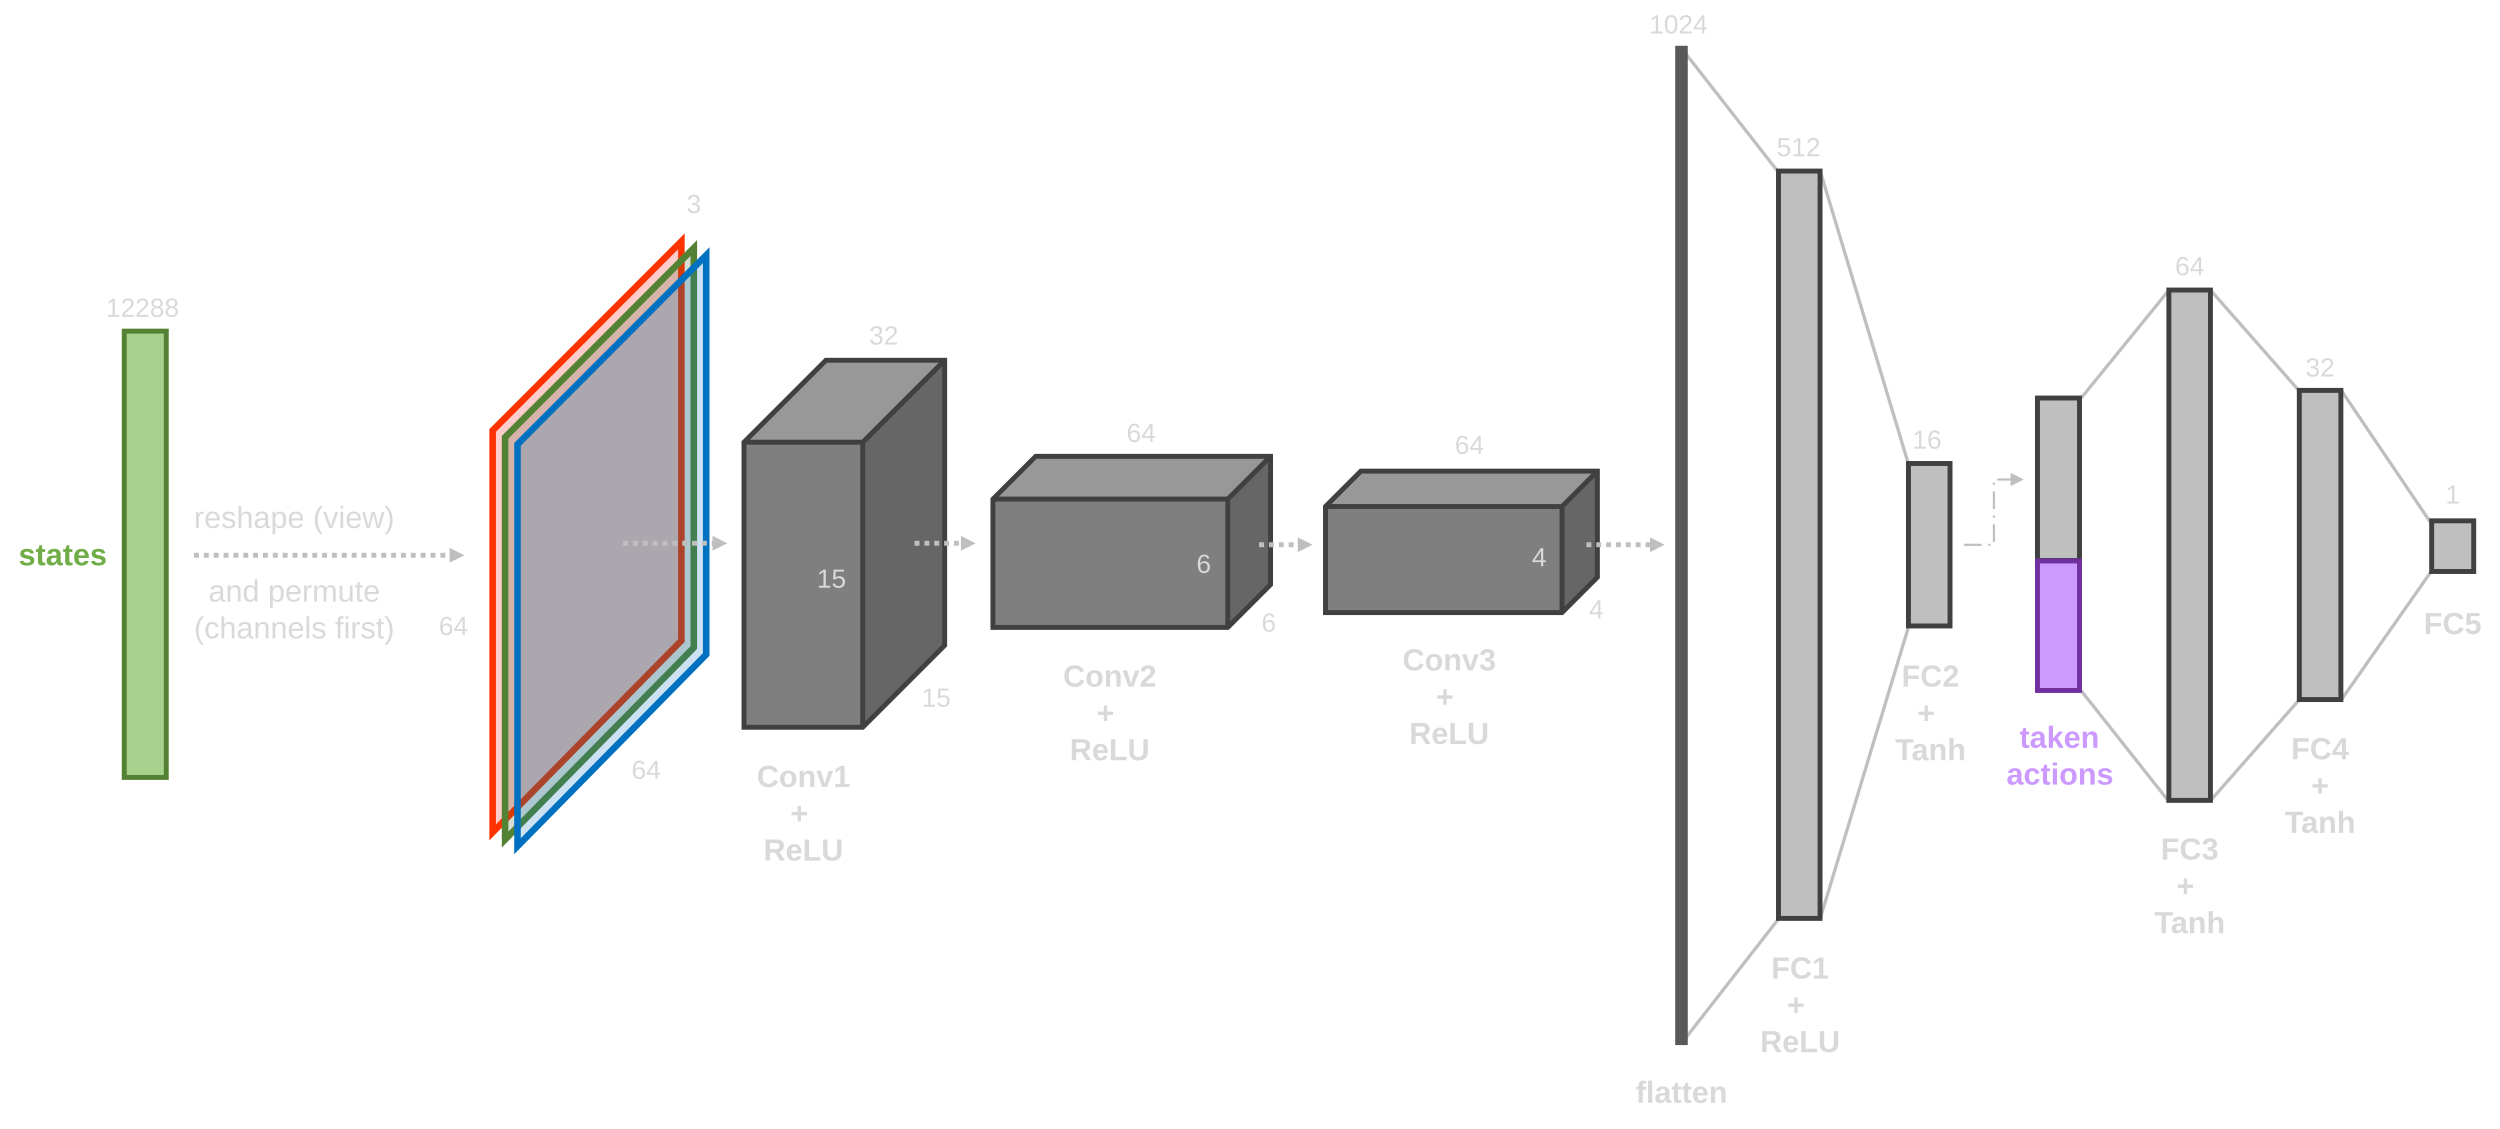
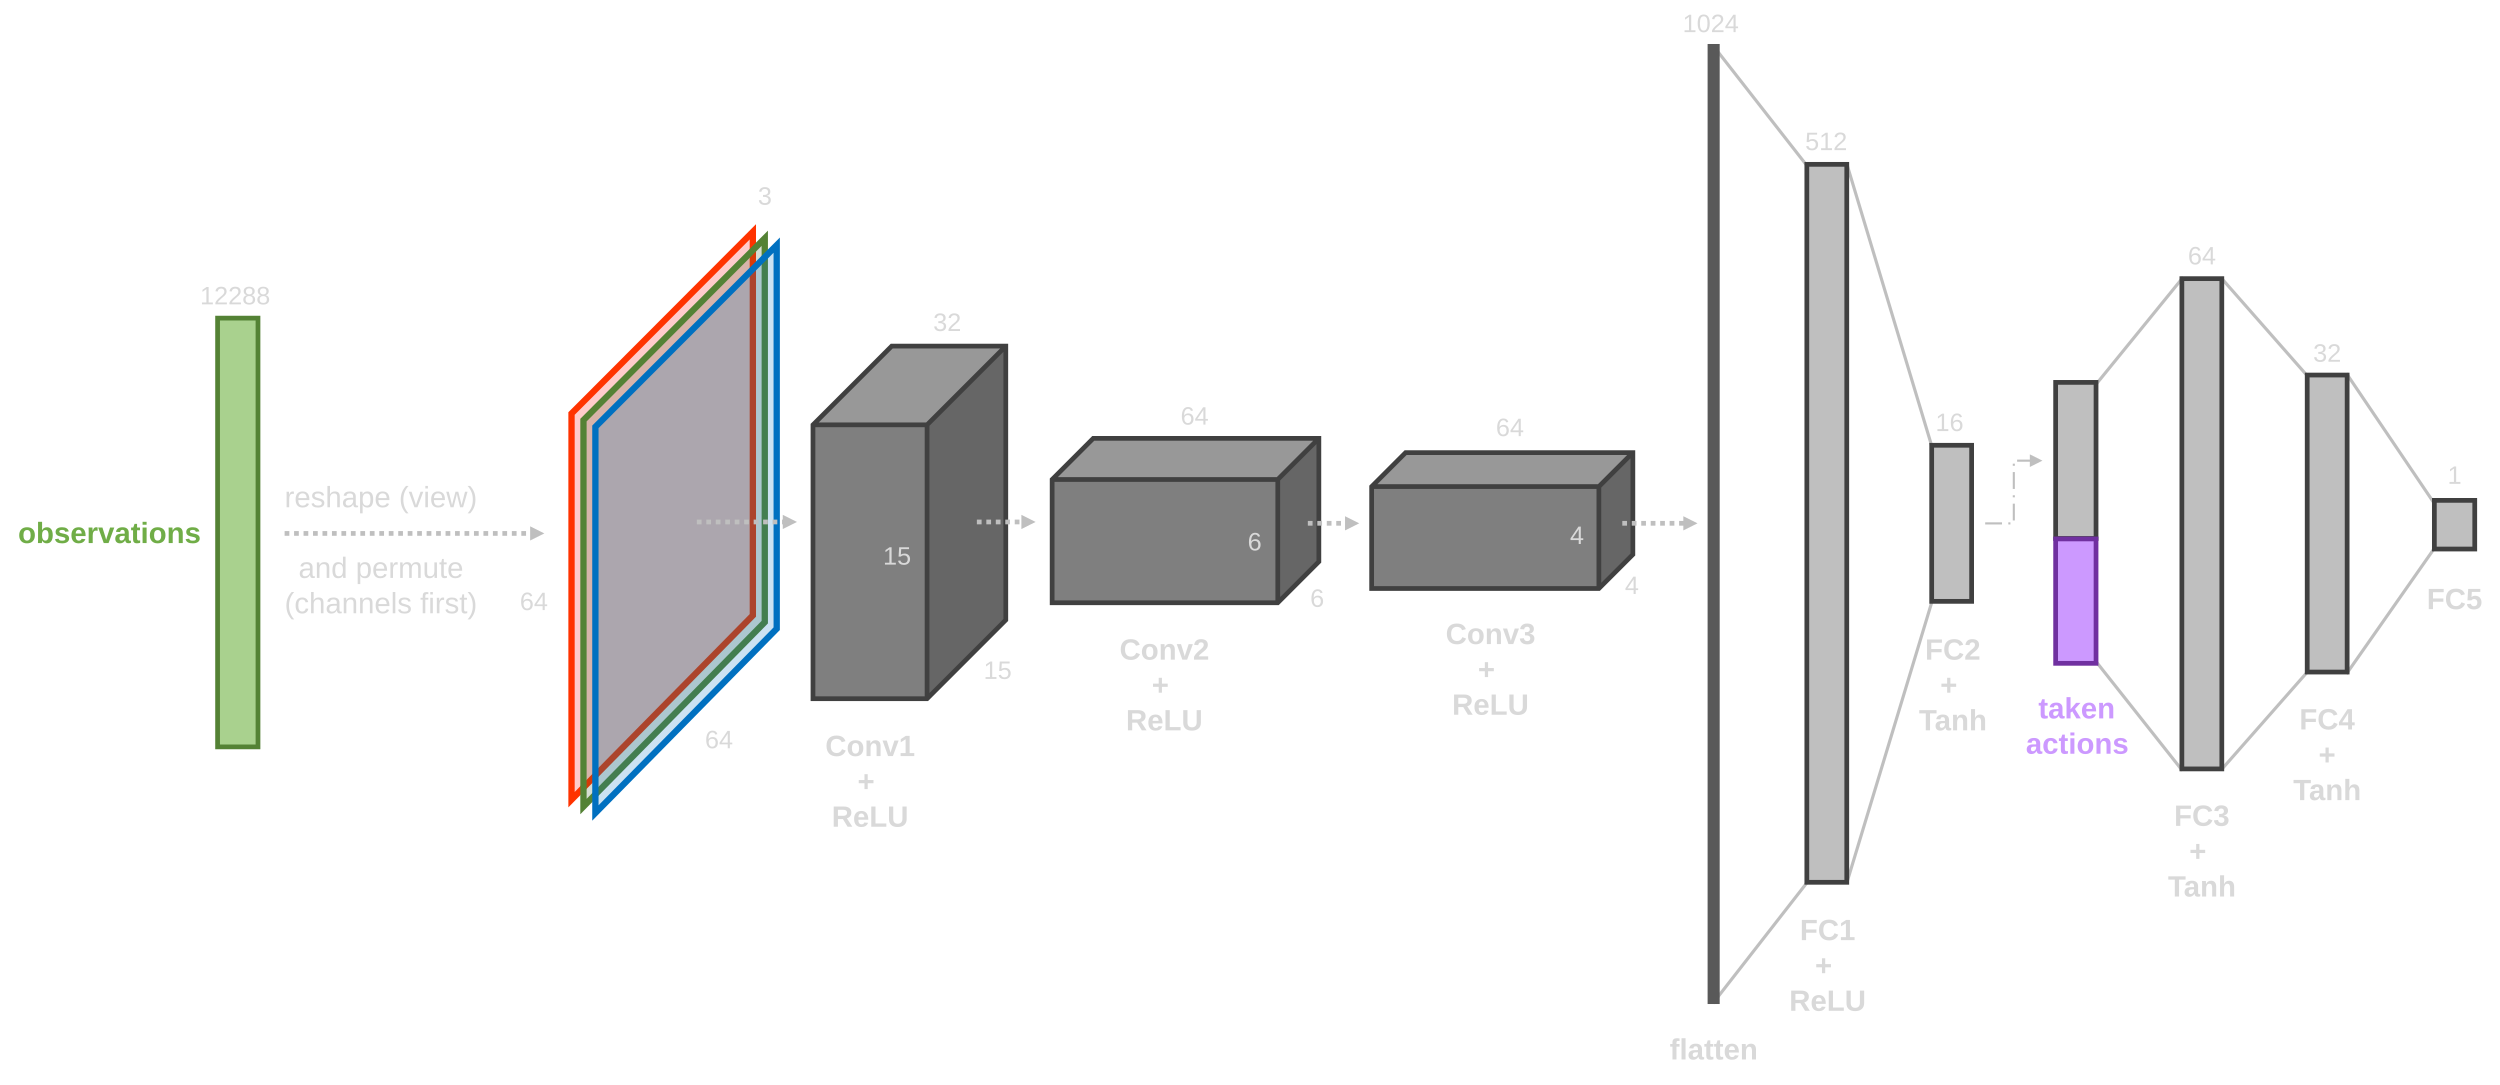
- <svg xmlns="http://www.w3.org/2000/svg" width="5232" height="2362" xml:space="preserve" overflow="hidden">
-   <g transform="translate(-677 -476)">
+ <svg xmlns="http://www.w3.org/2000/svg" width="5446" height="2362" xml:space="preserve" overflow="hidden">
+   <g transform="translate(-463 -476)">
    <rect x="3451" y="1536" width="495" height="222" fill="#7F7F7F" />
    <path d="M3946 1536 4020 1462 4020 1684 3946 1758Z" fill="#666666" fill-rule="evenodd" />
    <path d="M3451 1536 3525 1462 4020 1462 3946 1536Z" fill="#989898" fill-rule="evenodd" />
    <path d="M3451 1536 3525 1462 4020 1462 4020 1684 3946 1758 3451 1758ZM3451 1536 3946 1536 4020 1462M3946 1536 3946 1758" stroke="#404040" stroke-width="10.312" stroke-miterlimit="8" fill="none" fill-rule="evenodd" />
    <text fill="#D9D9D9" font-family="Arial,Arial_MSFontService,sans-serif" font-weight="400" font-size="55" transform="matrix(1 0 0 1 4679.29 1415)">16</text>
    <text fill="#D9D9D9" font-family="Arial,Arial_MSFontService,sans-serif" font-weight="400" font-size="55" transform="matrix(1 0 0 1 4395.29 803)">512</text>
    <text fill="#D9D9D9" font-family="Arial,Arial_MSFontService,sans-serif" font-weight="400" font-size="55" transform="matrix(1 0 0 1 4128.47 546)">1024</text>
    <rect x="2755" y="1520.5" width="491.5" height="268.5" fill="#7F7F7F" />
    <path d="M3246.5 1520.5 3336 1431 3336 1699.5 3246.5 1789Z" fill="#666666" fill-rule="evenodd" />
    <path d="M2755 1520.5 2844.5 1431 3336 1431 3246.5 1520.5Z" fill="#989898" fill-rule="evenodd" />
    <path d="M2755 1520.5 2844.5 1431 3336 1431 3336 1699.5 3246.5 1789 2755 1789ZM2755 1520.5 3246.5 1520.5 3336 1431M3246.5 1520.5 3246.5 1789" stroke="#404040" stroke-width="10.312" stroke-miterlimit="8" fill="none" fill-rule="evenodd" />
    <rect x="2234" y="1401.47" width="248.531" height="596.531" fill="#7F7F7F" />
    <path d="M2482.53 1401.47 2654 1230 2654 1826.53 2482.53 1998Z" fill="#666666" fill-rule="evenodd" />
    <path d="M2234 1401.47 2405.47 1230 2654 1230 2482.53 1401.47Z" fill="#989898" fill-rule="evenodd" />
    <path d="M2234 1401.47 2405.47 1230 2654 1230 2654 1826.53 2482.53 1998 2234 1998ZM2234 1401.47 2482.53 1401.47 2654 1230M2482.53 1401.47 2482.53 1998" stroke="#404040" stroke-width="10.312" stroke-miterlimit="8" fill="none" fill-rule="evenodd" />
    <path d="M0 395 395.84 0 1237 0 835.593 395 0 395Z" stroke="#FF3300" stroke-width="13.75" stroke-miterlimit="8" fill="#FF0000" fill-rule="evenodd" fill-opacity="0.2" transform="matrix(6.12323e-17 1 1 -6.12323e-17 1708 981)" />
    <path d="M0 395 396.16 0 1238 0 836.269 395 0 395Z" stroke="#548235" stroke-width="13.75" stroke-miterlimit="8" fill="#385723" fill-rule="evenodd" fill-opacity="0.2" transform="matrix(6.12323e-17 1 1 -6.12323e-17 1734 995)" />
    <path d="M0 395 395.84 0 1237 0 835.594 395 0 395Z" stroke="#0070C0" stroke-width="13.75" stroke-miterlimit="8" fill="#0070C0" fill-rule="evenodd" fill-opacity="0.2" transform="matrix(6.12323e-17 1 1 -6.12323e-17 1760 1010)" />
    <path d="M0 0 184.201 226.409" stroke="#BFBFBF" stroke-width="6.875" stroke-linecap="square" stroke-miterlimit="8" stroke-dasharray="20.625 6.875" fill="none" fill-rule="evenodd" transform="matrix(-1 0 0 1 5216.7 1082.5)" />
    <path d="M4670.7 1446.27 4486.5 834.5" stroke="#BFBFBF" stroke-width="6.875" stroke-linecap="square" stroke-miterlimit="8" stroke-dasharray="20.625 6.875" fill="none" fill-rule="evenodd" />
    <path d="M5214.76 2151.82 5032.5 1921.5" stroke="#BFBFBF" stroke-width="6.875" stroke-linecap="square" stroke-miterlimit="8" stroke-dasharray="20.625 6.875" fill="none" fill-rule="evenodd" />
    <path d="M0 0 184.202 608.225" stroke="#BFBFBF" stroke-width="6.875" stroke-linecap="square" stroke-miterlimit="8" stroke-dasharray="20.625 6.875" fill="none" fill-rule="evenodd" transform="matrix(1 0 0 -1 4486.5 2397.73)" />
    <path d="M0 0 203.001 260.413" stroke="#BFBFBF" stroke-width="6.875" stroke-linecap="square" stroke-miterlimit="8" stroke-dasharray="20.625 6.875" fill="none" fill-rule="evenodd" transform="matrix(1 0 0 -1 4196.5 2658.91)" />
    <path d="M4196.5 577.5 4399.5 837.221" stroke="#BFBFBF" stroke-width="6.875" stroke-linecap="square" stroke-miterlimit="8" stroke-dasharray="20.625 6.875" fill="none" fill-rule="evenodd" />
    <path d="M3997 1610.84 4007.31 1610.84 4007.31 1621.16 3997 1621.16ZM4017.63 1610.84 4027.94 1610.84 4027.94 1621.16 4017.63 1621.16ZM4038.25 1610.84 4048.56 1610.84 4048.56 1621.16 4038.25 1621.16ZM4058.88 1610.84 4069.19 1610.84 4069.19 1621.16 4058.88 1621.16ZM4079.5 1610.84 4089.81 1610.84 4089.81 1621.16 4079.5 1621.16ZM4100.13 1610.84 4110.44 1610.84 4110.44 1621.16 4100.12 1621.16ZM4120.75 1610.84 4131.06 1610.84 4131.06 1621.16 4120.75 1621.16ZM4129.95 1600.53 4160.89 1616 4129.95 1631.47Z" fill="#BFBFBF" />
    <path d="M3312 1610.84 3322.31 1610.84 3322.31 1621.16 3312 1621.16ZM3332.62 1610.84 3342.94 1610.84 3342.94 1621.16 3332.62 1621.16ZM3353.25 1610.84 3363.56 1610.84 3363.56 1621.16 3353.25 1621.16ZM3373.88 1610.84 3384.19 1610.84 3384.19 1621.16 3373.88 1621.16ZM3394.5 1610.84 3398.16 1610.84 3398.16 1621.16 3394.5 1621.16ZM3393 1600.53 3423.94 1616 3393 1631.47Z" fill="#BFBFBF" />
    <path d="M2591 1607.84 2601.31 1607.84 2601.31 1618.16 2591 1618.16ZM2611.62 1607.84 2621.94 1607.84 2621.94 1618.16 2611.62 1618.16ZM2632.25 1607.84 2642.56 1607.84 2642.56 1618.16 2632.25 1618.16ZM2652.87 1607.84 2663.19 1607.84 2663.19 1618.16 2652.87 1618.16ZM2673.5 1607.84 2683.81 1607.84 2683.81 1618.16 2673.5 1618.16ZM2688 1597.53 2718.93 1613 2688 1628.47Z" fill="#BFBFBF" />
    <path d="M1981 1607.84 1991.31 1607.84 1991.31 1618.16 1981 1618.16ZM2001.62 1607.84 2011.94 1607.84 2011.94 1618.16 2001.62 1618.16ZM2022.25 1607.84 2032.56 1607.84 2032.56 1618.16 2022.25 1618.16ZM2042.88 1607.84 2053.19 1607.84 2053.19 1618.16 2042.88 1618.16ZM2063.5 1607.84 2073.81 1607.84 2073.81 1618.16 2063.5 1618.16ZM2084.12 1607.84 2094.44 1607.84 2094.44 1618.16 2084.12 1618.16ZM2104.75 1607.84 2115.06 1607.84 2115.06 1618.16 2104.75 1618.16ZM2125.38 1607.84 2135.69 1607.84 2135.69 1618.16 2125.38 1618.16ZM2146 1607.84 2156.31 1607.84 2156.31 1618.16 2146 1618.16ZM2166.62 1607.84 2173.35 1607.84 2173.35 1618.16 2166.62 1618.16ZM2168.19 1597.53 2199.13 1613 2168.19 1628.47Z" fill="#BFBFBF" />
    <text fill="#D9D9D9" font-family="Arial,Arial_MSFontService,sans-serif" font-weight="700" font-size="64" transform="matrix(1 0 0 1 4656.57 1913)">FC2</text>
    <text fill="#D9D9D9" font-family="Arial,Arial_MSFontService,sans-serif" font-weight="700" font-size="64" transform="matrix(1 0 0 1 4689.5 1990)">+ </text>
    <text fill="#D9D9D9" font-family="Arial,Arial_MSFontService,sans-serif" font-weight="700" font-size="64" transform="matrix(1 0 0 1 4643.19 2067)">Tanh</text>
    <text fill="#D9D9D9" font-family="Arial,Arial_MSFontService,sans-serif" font-weight="700" font-size="64" transform="matrix(1 0 0 1 4383.88 2524)">FC1</text>
    <text fill="#D9D9D9" font-family="Arial,Arial_MSFontService,sans-serif" font-weight="700" font-size="64" transform="matrix(1 0 0 1 4416.81 2601)">+ </text>
    <text fill="#D9D9D9" font-family="Arial,Arial_MSFontService,sans-serif" font-weight="700" font-size="64" transform="matrix(1 0 0 1 4360.66 2678)">ReLU</text>
    <text fill="#D9D9D9" font-family="Arial,Arial_MSFontService,sans-serif" font-weight="700" font-size="64" transform="matrix(1 0 0 1 4100.26 2784)">flatten</text>
    <text fill="#D9D9D9" font-family="Arial,Arial_MSFontService,sans-serif" font-weight="400" font-size="55" transform="matrix(1 0 0 1 3721.62 1426)">64</text>
    <text fill="#D9D9D9" font-family="Arial,Arial_MSFontService,sans-serif" font-weight="400" font-size="55" transform="matrix(1 0 0 1 3034.76 1401)">64</text>
    <text fill="#D9D9D9" font-family="Arial,Arial_MSFontService,sans-serif" font-weight="400" font-size="55" transform="matrix(1 0 0 1 2495.85 1197)">32</text>
    <text fill="#D9D9D9" font-family="Arial,Arial_MSFontService,sans-serif" font-weight="400" font-size="55" transform="matrix(1 0 0 1 2113.97 922)">3</text>
    <text fill="#D9D9D9" font-family="Arial,Arial_MSFontService,sans-serif" font-weight="400" font-size="55" transform="matrix(1 0 0 1 4002.58 1770)">4</text>
    <text fill="#D9D9D9" font-family="Arial,Arial_MSFontService,sans-serif" font-weight="400" font-size="55" transform="matrix(1 0 0 1 1998.65 2106)">64</text>
    <text fill="#D9D9D9" font-family="Arial,Arial_MSFontService,sans-serif" font-weight="400" font-size="55" transform="matrix(1 0 0 1 3317.02 1798)">6</text>
    <text fill="#D9D9D9" font-family="Arial,Arial_MSFontService,sans-serif" font-weight="400" font-size="55" transform="matrix(1 0 0 1 2605.75 1955)">15</text>
    <text fill="#D9D9D9" font-family="Arial,Arial_MSFontService,sans-serif" font-weight="400" font-size="55" transform="matrix(1 0 0 1 3180.9 1675)">6</text>
    <text fill="#D9D9D9" font-family="Arial,Arial_MSFontService,sans-serif" font-weight="400" font-size="55" transform="matrix(1 0 0 1 3882.97 1661)">4</text>
    <text fill="#D9D9D9" font-family="Arial,Arial_MSFontService,sans-serif" font-weight="400" font-size="55" transform="matrix(1 0 0 1 2386.59 1706)">15</text>
    <text fill="#D9D9D9" font-family="Arial,Arial_MSFontService,sans-serif" font-weight="400" font-size="55" transform="matrix(1 0 0 1 1595.4 1805)">64</text>
    <text fill="#D9D9D9" font-family="Arial,Arial_MSFontService,sans-serif" font-weight="700" font-size="64" transform="matrix(1 0 0 1 3612.23 1879)">Conv3</text>
    <text fill="#D9D9D9" font-family="Arial,Arial_MSFontService,sans-serif" font-weight="700" font-size="64" transform="matrix(1 0 0 1 3682.4 1956)">+ </text>
    <text fill="#D9D9D9" font-family="Arial,Arial_MSFontService,sans-serif" font-weight="700" font-size="64" transform="matrix(1 0 0 1 3626.25 2033)">ReLU</text>
    <text fill="#D9D9D9" font-family="Arial,Arial_MSFontService,sans-serif" font-weight="700" font-size="64" transform="matrix(1 0 0 1 2901.81 1913)">Conv2</text>
    <text fill="#D9D9D9" font-family="Arial,Arial_MSFontService,sans-serif" font-weight="700" font-size="64" transform="matrix(1 0 0 1 2971.98 1990)">+ </text>
    <text fill="#D9D9D9" font-family="Arial,Arial_MSFontService,sans-serif" font-weight="700" font-size="64" transform="matrix(1 0 0 1 2915.83 2067)">ReLU</text>
    <text fill="#D9D9D9" font-family="Arial,Arial_MSFontService,sans-serif" font-weight="700" font-size="64" transform="matrix(1 0 0 1 2260.84 2123)">Conv1</text>
    <text fill="#D9D9D9" font-family="Arial,Arial_MSFontService,sans-serif" font-weight="700" font-size="64" transform="matrix(1 0 0 1 2331.01 2200)">+ </text>
    <text fill="#D9D9D9" font-family="Arial,Arial_MSFontService,sans-serif" font-weight="700" font-size="64" transform="matrix(1 0 0 1 2274.86 2277)">ReLU</text>
    <rect x="937" y="1169" width="88" height="934" stroke="#548235" stroke-width="10.312" stroke-miterlimit="8" fill="#A9D18E" />
-     <text fill="#70AD47" font-family="Arial,Arial_MSFontService,sans-serif" font-weight="700" font-size="64" transform="matrix(1 0 0 1 715.826 1659)">states</text>
+     <text fill="#70AD47" font-family="Arial,Arial_MSFontService,sans-serif" font-weight="700" font-size="64" transform="matrix(1 0 0 1 502.339 1659)">observations</text>
    <path d="M1083 1632.84 1093.31 1632.84 1093.31 1643.16 1083 1643.16ZM1103.63 1632.84 1113.94 1632.84 1113.94 1643.16 1103.63 1643.16ZM1124.25 1632.84 1134.56 1632.84 1134.56 1643.16 1124.25 1643.16ZM1144.88 1632.84 1155.19 1632.84 1155.19 1643.16 1144.88 1643.16ZM1165.5 1632.84 1175.81 1632.84 1175.81 1643.16 1165.5 1643.16ZM1186.13 1632.84 1196.44 1632.84 1196.44 1643.16 1186.13 1643.16ZM1206.75 1632.84 1217.06 1632.84 1217.06 1643.16 1206.75 1643.16ZM1227.38 1632.84 1237.69 1632.84 1237.69 1643.16 1227.38 1643.16ZM1248 1632.84 1258.31 1632.84 1258.31 1643.16 1248 1643.16ZM1268.63 1632.84 1278.94 1632.84 1278.94 1643.16 1268.63 1643.16ZM1289.25 1632.84 1299.56 1632.84 1299.56 1643.16 1289.25 1643.16ZM1309.88 1632.84 1320.19 1632.84 1320.19 1643.16 1309.88 1643.16ZM1330.5 1632.84 1340.81 1632.84 1340.81 1643.16 1330.5 1643.16ZM1351.13 1632.84 1361.44 1632.84 1361.44 1643.16 1351.13 1643.16ZM1371.75 1632.84 1382.06 1632.84 1382.06 1643.16 1371.75 1643.16ZM1392.38 1632.84 1402.69 1632.84 1402.69 1643.16 1392.38 1643.16ZM1413 1632.84 1423.31 1632.84 1423.31 1643.16 1413 1643.16ZM1433.63 1632.84 1443.94 1632.84 1443.94 1643.16 1433.63 1643.16ZM1454.25 1632.84 1464.56 1632.84 1464.56 1643.16 1454.25 1643.16ZM1474.88 1632.84 1485.19 1632.84 1485.19 1643.16 1474.88 1643.16ZM1495.5 1632.84 1505.81 1632.84 1505.81 1643.16 1495.5 1643.16ZM1516.13 1632.84 1526.44 1632.84 1526.44 1643.16 1516.13 1643.16ZM1536.75 1632.84 1547.06 1632.84 1547.06 1643.16 1536.75 1643.16ZM1557.38 1632.84 1567.69 1632.84 1567.69 1643.16 1557.38 1643.16ZM1578 1632.84 1588.31 1632.84 1588.31 1643.16 1578 1643.16ZM1598.63 1632.84 1608.94 1632.84 1608.94 1643.16 1598.63 1643.16ZM1619.25 1632.84 1623 1632.84 1623 1643.16 1619.25 1643.16ZM1617.84 1622.53 1648.78 1638 1617.84 1653.47Z" fill="#BFBFBF" />
    <text fill="#D9D9D9" font-family="Arial,Arial_MSFontService,sans-serif" font-weight="400" font-size="64" transform="matrix(1 0 0 1 1082.92 1581)">reshape (view)</text>
    <text fill="#D9D9D9" font-family="Arial,Arial_MSFontService,sans-serif" font-weight="400" font-size="64" transform="matrix(1 0 0 1 1113.29 1735)">and permute</text>
    <text fill="#D9D9D9" font-family="Arial,Arial_MSFontService,sans-serif" font-weight="400" font-size="64" transform="matrix(1 0 0 1 1082.92 1812)">(channels first)</text>
    <text fill="#D9D9D9" font-family="Arial,Arial_MSFontService,sans-serif" font-weight="400" font-size="55" transform="matrix(1 0 0 1 898.792 1139)">12288</text>
    <rect x="4671" y="1446" width="87" height="340" stroke="#404040" stroke-width="10.312" stroke-miterlimit="8" fill="#BFBFBF" />
    <rect x="4399" y="834" width="87" height="1564" stroke="#404040" stroke-width="10.312" stroke-miterlimit="8" fill="#BFBFBF" />
    <rect x="4188" y="577" width="16" height="2081" stroke="#595959" stroke-width="10.312" stroke-miterlimit="8" fill="#595959" />
    <path d="M5576.5 1292.5 5761.76 1566.6" stroke="#BFBFBF" stroke-width="6.875" stroke-linecap="square" stroke-miterlimit="8" stroke-dasharray="20.625 6.875" fill="none" fill-rule="evenodd" />
    <path d="M0 0 185.262 264.649" stroke="#BFBFBF" stroke-width="6.875" stroke-linecap="square" stroke-miterlimit="8" stroke-dasharray="20.625 6.875" fill="none" fill-rule="evenodd" transform="matrix(-1 0 0 1 5761.76 1676.5)" />
    <path d="M0 0 185.263 210.592" stroke="#BFBFBF" stroke-width="6.875" stroke-linecap="square" stroke-miterlimit="8" stroke-dasharray="20.625 6.875" fill="none" fill-rule="evenodd" transform="matrix(-1 0 0 1 5488.76 1940.5)" />
    <path d="M5303.5 1083.5 5488.76 1294.09" stroke="#BFBFBF" stroke-width="6.875" stroke-linecap="square" stroke-miterlimit="8" stroke-dasharray="20.625 6.875" fill="none" fill-rule="evenodd" />
    <text fill="#D9D9D9" font-family="Arial,Arial_MSFontService,sans-serif" font-weight="700" font-size="64" transform="matrix(1 0 0 1 5199.06 2275)">FC3</text>
    <text fill="#D9D9D9" font-family="Arial,Arial_MSFontService,sans-serif" font-weight="700" font-size="64" transform="matrix(1 0 0 1 5231.99 2352)">+ </text>
    <text fill="#D9D9D9" font-family="Arial,Arial_MSFontService,sans-serif" font-weight="700" font-size="64" transform="matrix(1 0 0 1 5185.68 2429)">Tanh</text>
    <text fill="#D9D9D9" font-family="Arial,Arial_MSFontService,sans-serif" font-weight="700" font-size="64" transform="matrix(1 0 0 1 5471.88 2065)">FC4</text>
    <text fill="#D9D9D9" font-family="Arial,Arial_MSFontService,sans-serif" font-weight="700" font-size="64" transform="matrix(1 0 0 1 5513.7 2142)">+</text>
    <text fill="#D9D9D9" font-family="Arial,Arial_MSFontService,sans-serif" font-weight="700" font-size="64" transform="matrix(1 0 0 1 5458.5 2219)">Tanh</text>
    <text fill="#D9D9D9" font-family="Arial,Arial_MSFontService,sans-serif" font-weight="400" font-size="55" transform="matrix(1 0 0 1 5229.13 1052)">64</text>
    <text fill="#D9D9D9" font-family="Arial,Arial_MSFontService,sans-serif" font-weight="400" font-size="55" transform="matrix(1 0 0 1 5501.95 1264)">32</text>
    <text fill="#D9D9D9" font-family="Arial,Arial_MSFontService,sans-serif" font-weight="700" font-size="64" transform="matrix(1 0 0 1 5749.56 1803)">FC5</text>
    <text fill="#D9D9D9" font-family="Arial,Arial_MSFontService,sans-serif" font-weight="400" font-size="55" transform="matrix(1 0 0 1 5794.82 1530)">1</text>
    <rect x="5216" y="1083" width="87" height="1068" stroke="#404040" stroke-width="10.312" stroke-miterlimit="8" fill="#BFBFBF" />
    <rect x="5489" y="1293" width="87" height="647" stroke="#404040" stroke-width="10.312" stroke-miterlimit="8" fill="#BFBFBF" />
    <rect x="5766" y="1566" width="88" height="106" stroke="#404040" stroke-width="10.312" stroke-miterlimit="8" fill="#BFBFBF" />
    <rect x="4941" y="1309" width="88" height="340" stroke="#404040" stroke-width="10.312" stroke-linecap="square" stroke-miterlimit="8" stroke-dasharray="30.938 10.312" fill="#BFBFBF" />
    <rect x="4941" y="1650" width="88" height="271" stroke="#7030A0" stroke-width="10.312" stroke-miterlimit="8" fill="#CC99FF" />
    <path d="M0-2.292 36.667-2.292 36.667 2.292 0 2.292ZM50.417-2.292 55-2.292 55 2.292 50.417 2.292ZM64.685 6.357 64.685 43.024 60.101 43.024 60.101 6.357ZM64.685 56.774 64.685 61.357 60.101 61.357 60.101 56.774ZM64.685 75.107 64.685 111.774 60.101 111.774 60.101 75.107ZM64.685 125.524 64.685 130.107 60.101 130.107 60.101 125.524ZM69.563 134.396 101.869 134.396 101.869 138.979 69.563 138.979ZM97.286 122.937 124.786 136.687 97.286 150.437Z" fill="#BFBFBF" transform="matrix(1 0 0 -1 4787.5 1616.19)" />
    <text fill="#CC99FF" font-family="Arial,Arial_MSFontService,sans-serif" font-weight="700" font-size="64" transform="matrix(1 0 0 1 4903.34 2041)">taken</text>
    <text fill="#CC99FF" font-family="Arial,Arial_MSFontService,sans-serif" font-weight="700" font-size="64" transform="matrix(1 0 0 1 4876.13 2118)">actions</text>
  </g>
</svg>
